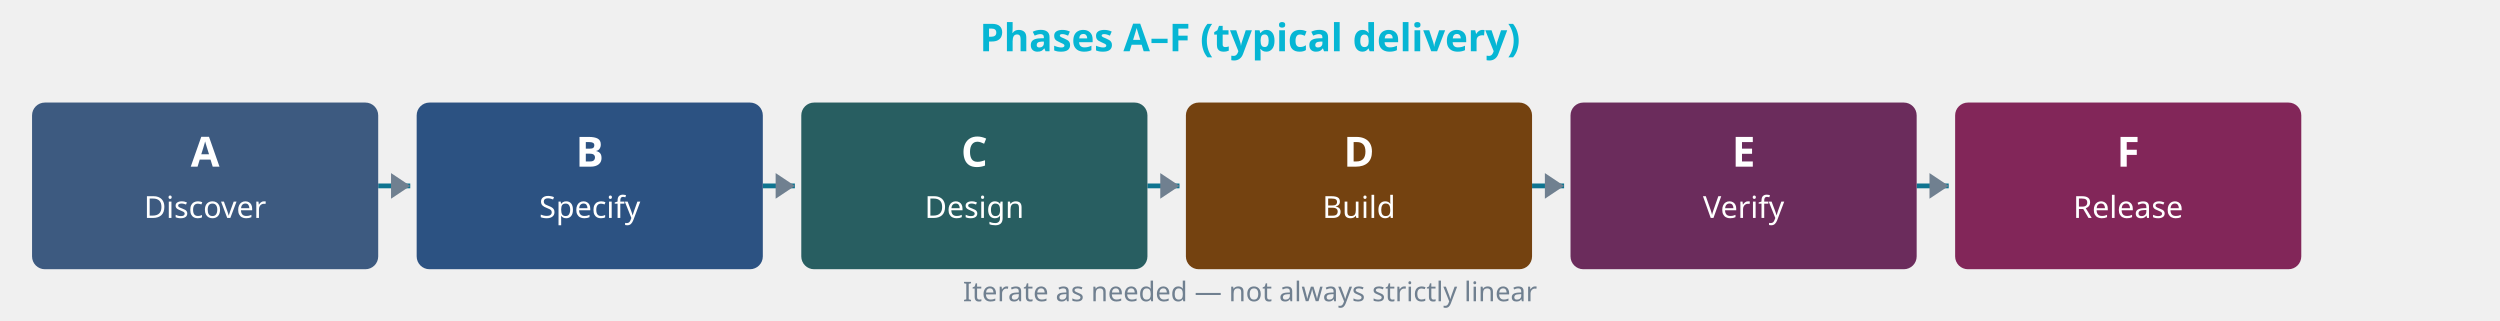
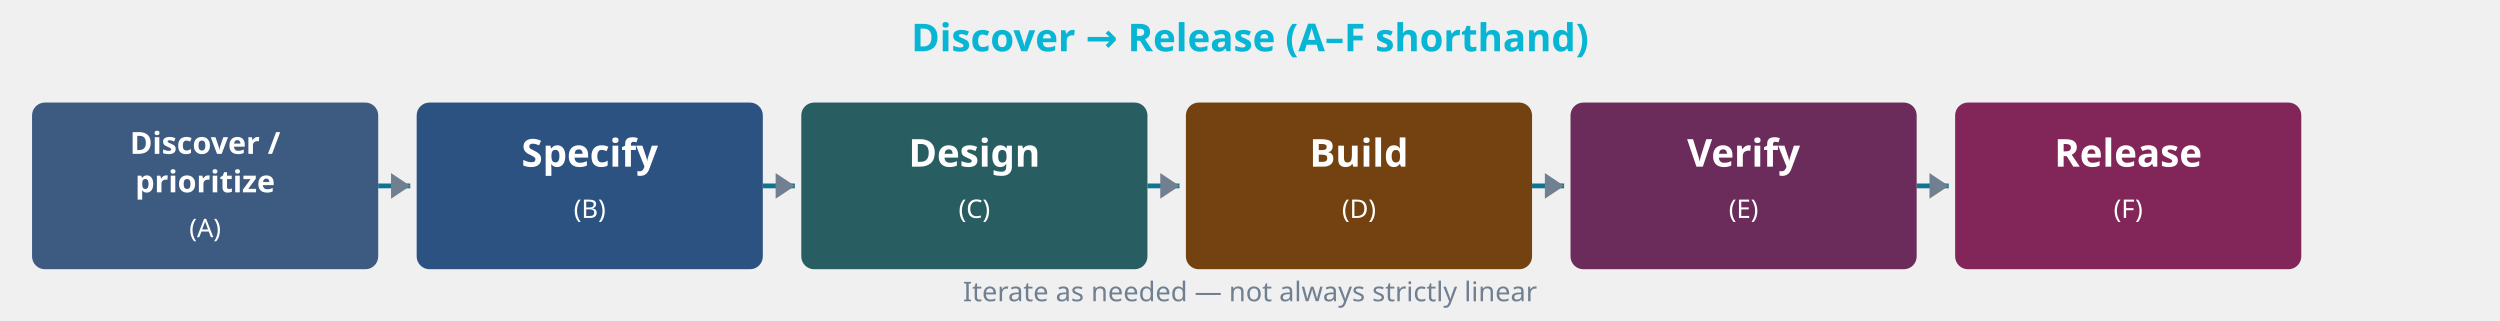
<svg xmlns="http://www.w3.org/2000/svg" viewBox="0 0 780 100" width="780" height="100" role="img" aria-labelledby="title desc">
  <rect width="100%" height="100%" fill="none" />
  <g font-family="system-ui, Segoe UI, sans-serif" font-size="11" fill="#F1F5F9">
-     <text x="390" y="16" text-anchor="middle" font-weight="700" font-size="12" fill="#06B6D4">Phases A–F (typical delivery)</text>
+     <text x="390" y="16" text-anchor="middle" font-weight="700" font-size="12" fill="#06B6D4">Discover → Release (A–F shorthand)</text>
  </g>
  <g stroke="#0e7490" stroke-width="1.5" fill="none">
    <path d="M 118 58 L 128 58" />
    <path d="M 238 58 L 248 58" />
    <path d="M 358 58 L 368 58" />
    <path d="M 478 58 L 488 58" />
    <path d="M 598 58 L 608 58" />
  </g>
  <g fill="#708090">
    <polygon points="128,58 122,54 122,62" />
    <polygon points="248,58 242,54 242,62" />
    <polygon points="368,58 362,54 362,62" />
    <polygon points="488,58 482,54 482,62" />
    <polygon points="608,58 602,54 602,62" />
  </g>
  <g font-family="system-ui, Segoe UI, sans-serif">
    <rect x="10" y="32" width="108" height="52" rx="4" fill="#3d5a80" />
    <rect x="130" y="32" width="108" height="52" rx="4" fill="#2c5282" />
    <rect x="250" y="32" width="108" height="52" rx="4" fill="#285e61" />
    <rect x="370" y="32" width="108" height="52" rx="4" fill="#744210" />
    <rect x="490" y="32" width="108" height="52" rx="4" fill="#6b2c5c" />
    <rect x="610" y="32" width="108" height="52" rx="4" fill="#822659" />
-     <text x="64" y="52" text-anchor="middle" fill="#fff" font-weight="700" font-size="13">A</text>
-     <text x="64" y="68" text-anchor="middle" fill="#fff" font-size="9.5">Discover</text>
-     <text x="184" y="52" text-anchor="middle" fill="#fff" font-weight="700" font-size="13">B</text>
-     <text x="184" y="68" text-anchor="middle" fill="#fff" font-size="9.5">Specify</text>
-     <text x="304" y="52" text-anchor="middle" fill="#fff" font-weight="700" font-size="13">C</text>
-     <text x="304" y="68" text-anchor="middle" fill="#fff" font-size="9.5">Design</text>
-     <text x="424" y="52" text-anchor="middle" fill="#fff" font-weight="700" font-size="13">D</text>
-     <text x="424" y="68" text-anchor="middle" fill="#fff" font-size="9.5">Build</text>
-     <text x="544" y="52" text-anchor="middle" fill="#fff" font-weight="700" font-size="13">E</text>
-     <text x="544" y="68" text-anchor="middle" fill="#fff" font-size="9.5">Verify</text>
-     <text x="664" y="52" text-anchor="middle" fill="#fff" font-weight="700" font-size="13">F</text>
-     <text x="664" y="68" text-anchor="middle" fill="#fff" font-size="9.5">Release</text>
+     <text x="64" y="48" text-anchor="middle" fill="#fff" font-weight="700" font-size="9.5">Discover /</text>
+     <text x="64" y="60" text-anchor="middle" fill="#fff" font-weight="700" font-size="9.5">prioritize</text>
+     <text x="64" y="74" text-anchor="middle" fill="#fff" font-size="8">(A)</text>
+     <text x="184" y="52" text-anchor="middle" fill="#fff" font-weight="700" font-size="12">Specify</text>
+     <text x="184" y="68" text-anchor="middle" fill="#fff" font-size="8">(B)</text>
+     <text x="304" y="52" text-anchor="middle" fill="#fff" font-weight="700" font-size="12">Design</text>
+     <text x="304" y="68" text-anchor="middle" fill="#fff" font-size="8">(C)</text>
+     <text x="424" y="52" text-anchor="middle" fill="#fff" font-weight="700" font-size="12">Build</text>
+     <text x="424" y="68" text-anchor="middle" fill="#fff" font-size="8">(D)</text>
+     <text x="544" y="52" text-anchor="middle" fill="#fff" font-weight="700" font-size="12">Verify</text>
+     <text x="544" y="68" text-anchor="middle" fill="#fff" font-size="8">(E)</text>
+     <text x="664" y="52" text-anchor="middle" fill="#fff" font-weight="700" font-size="12">Release</text>
+     <text x="664" y="68" text-anchor="middle" fill="#fff" font-size="8">(F)</text>
  </g>
  <text x="390" y="94" text-anchor="middle" font-family="system-ui, sans-serif" font-size="8.5" fill="#708090">Iterate as needed — not always strictly linear</text>
</svg>
